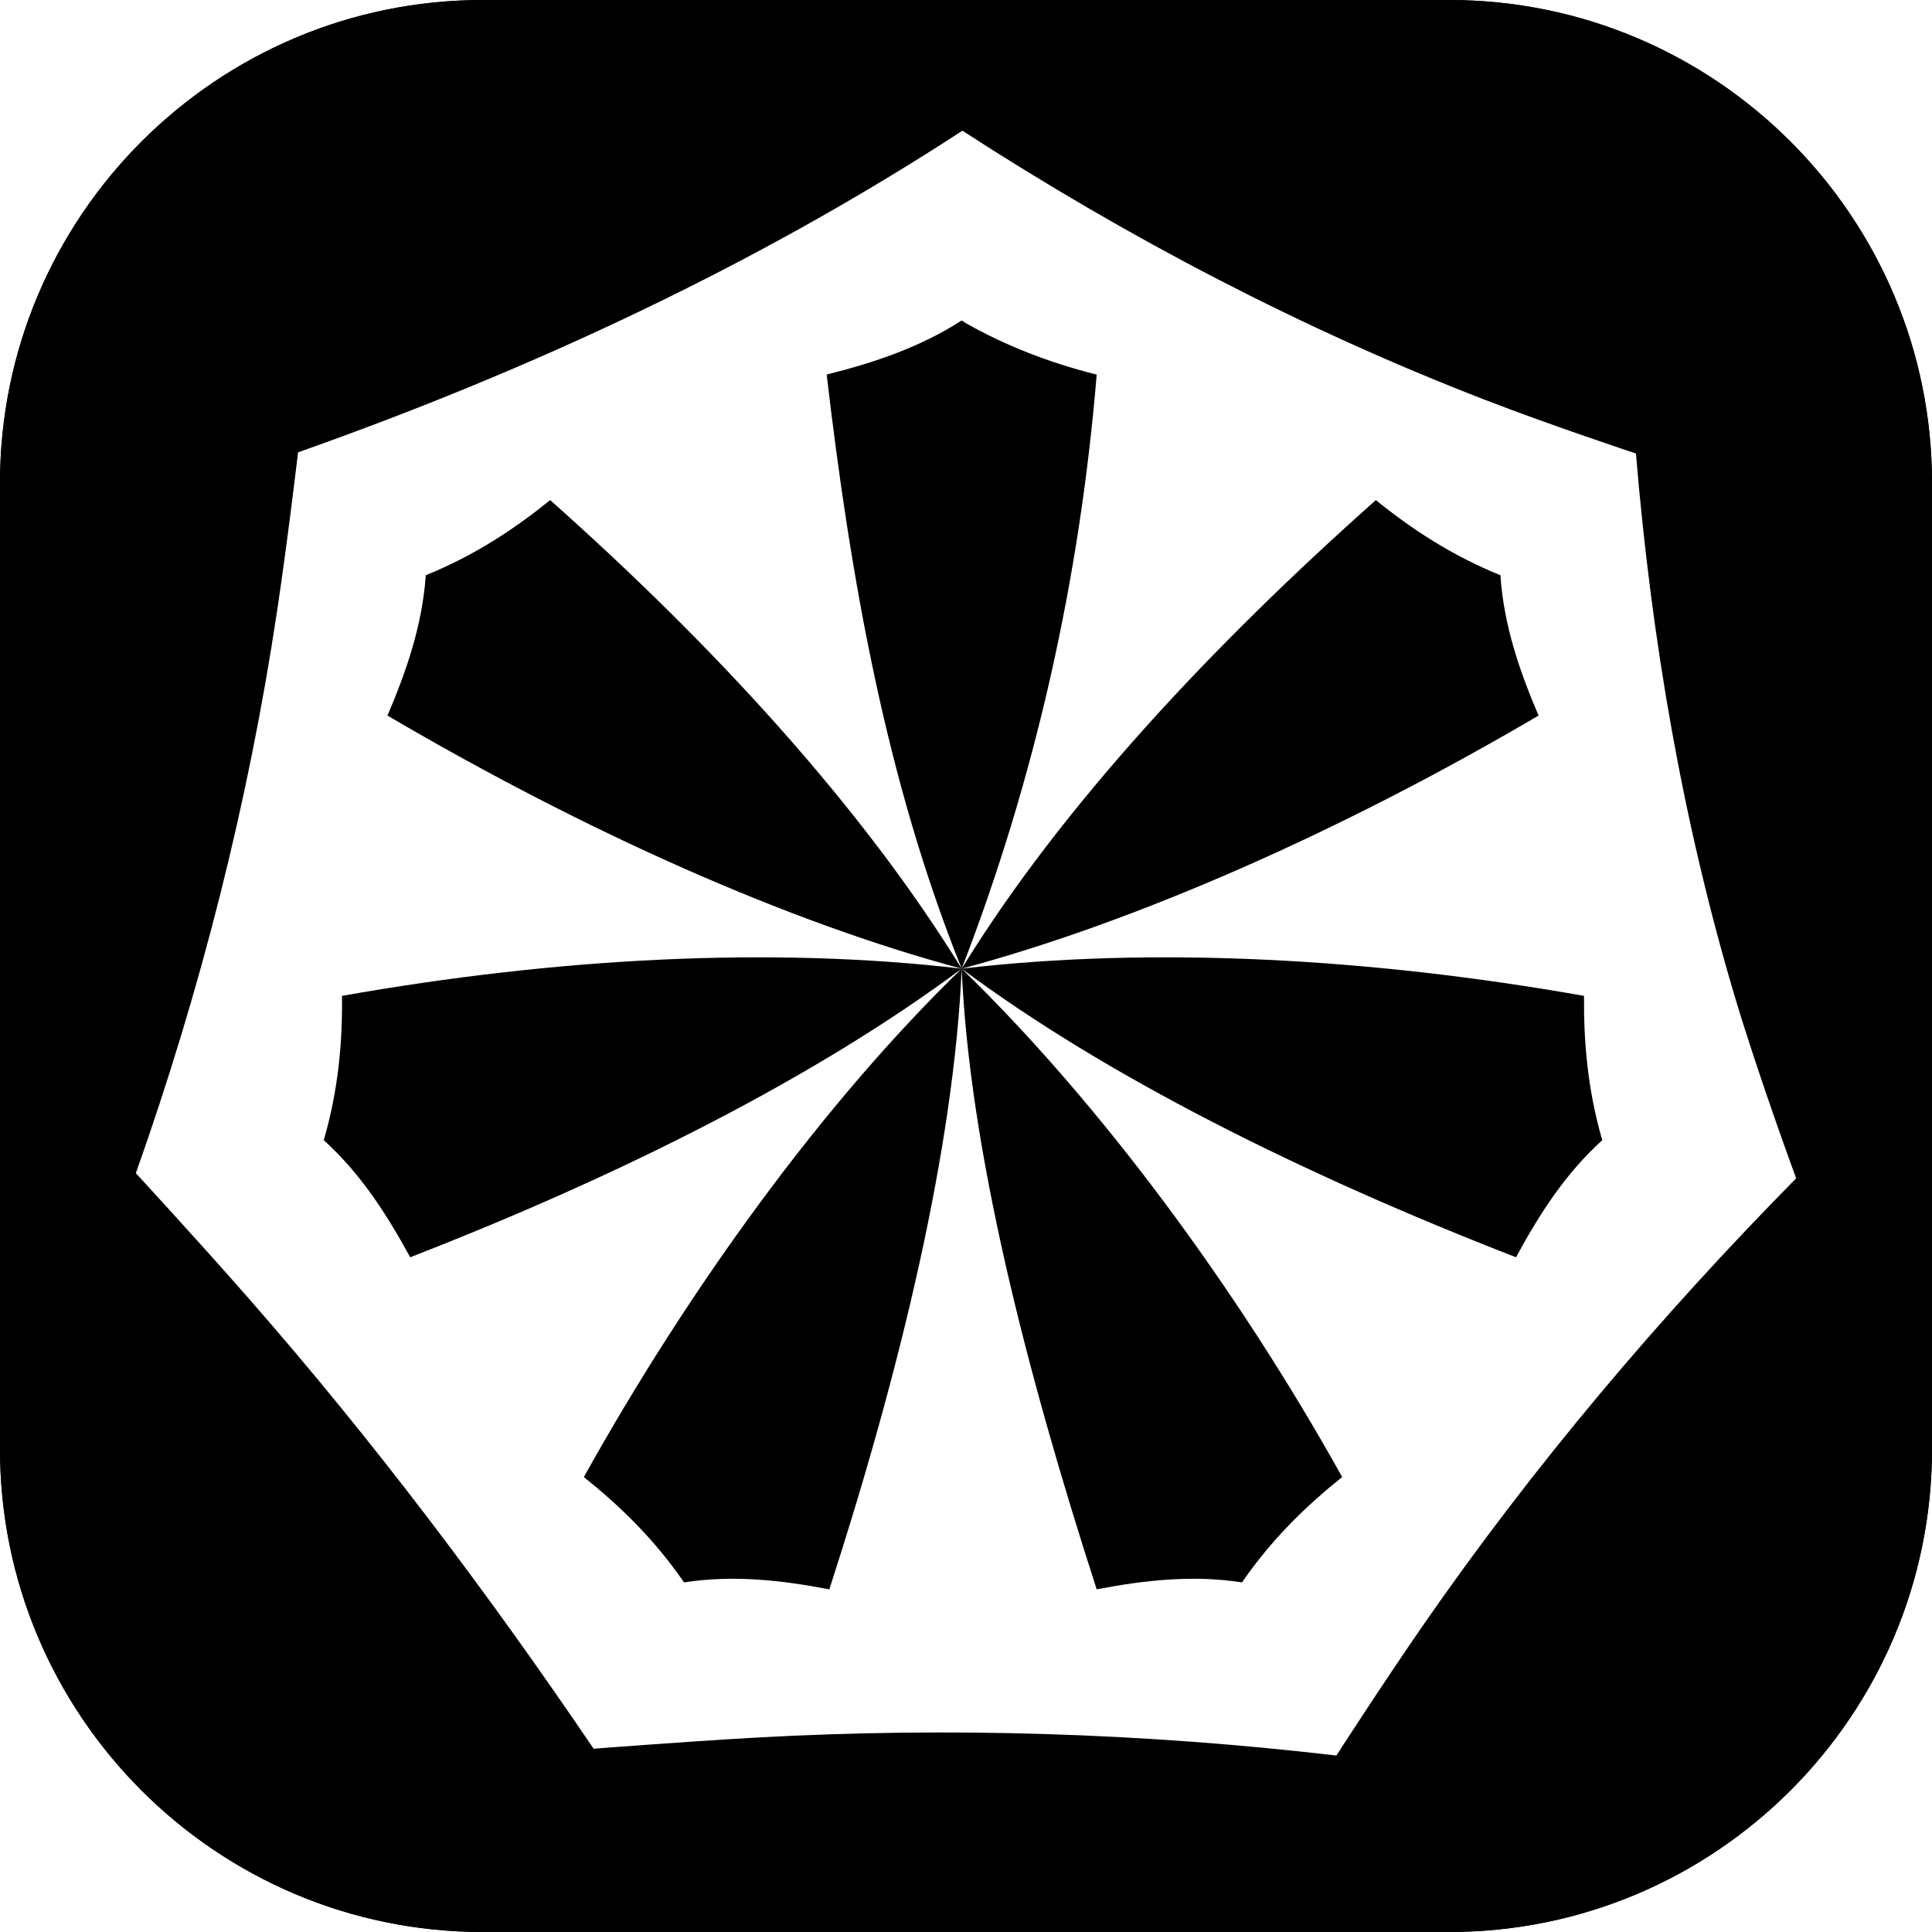
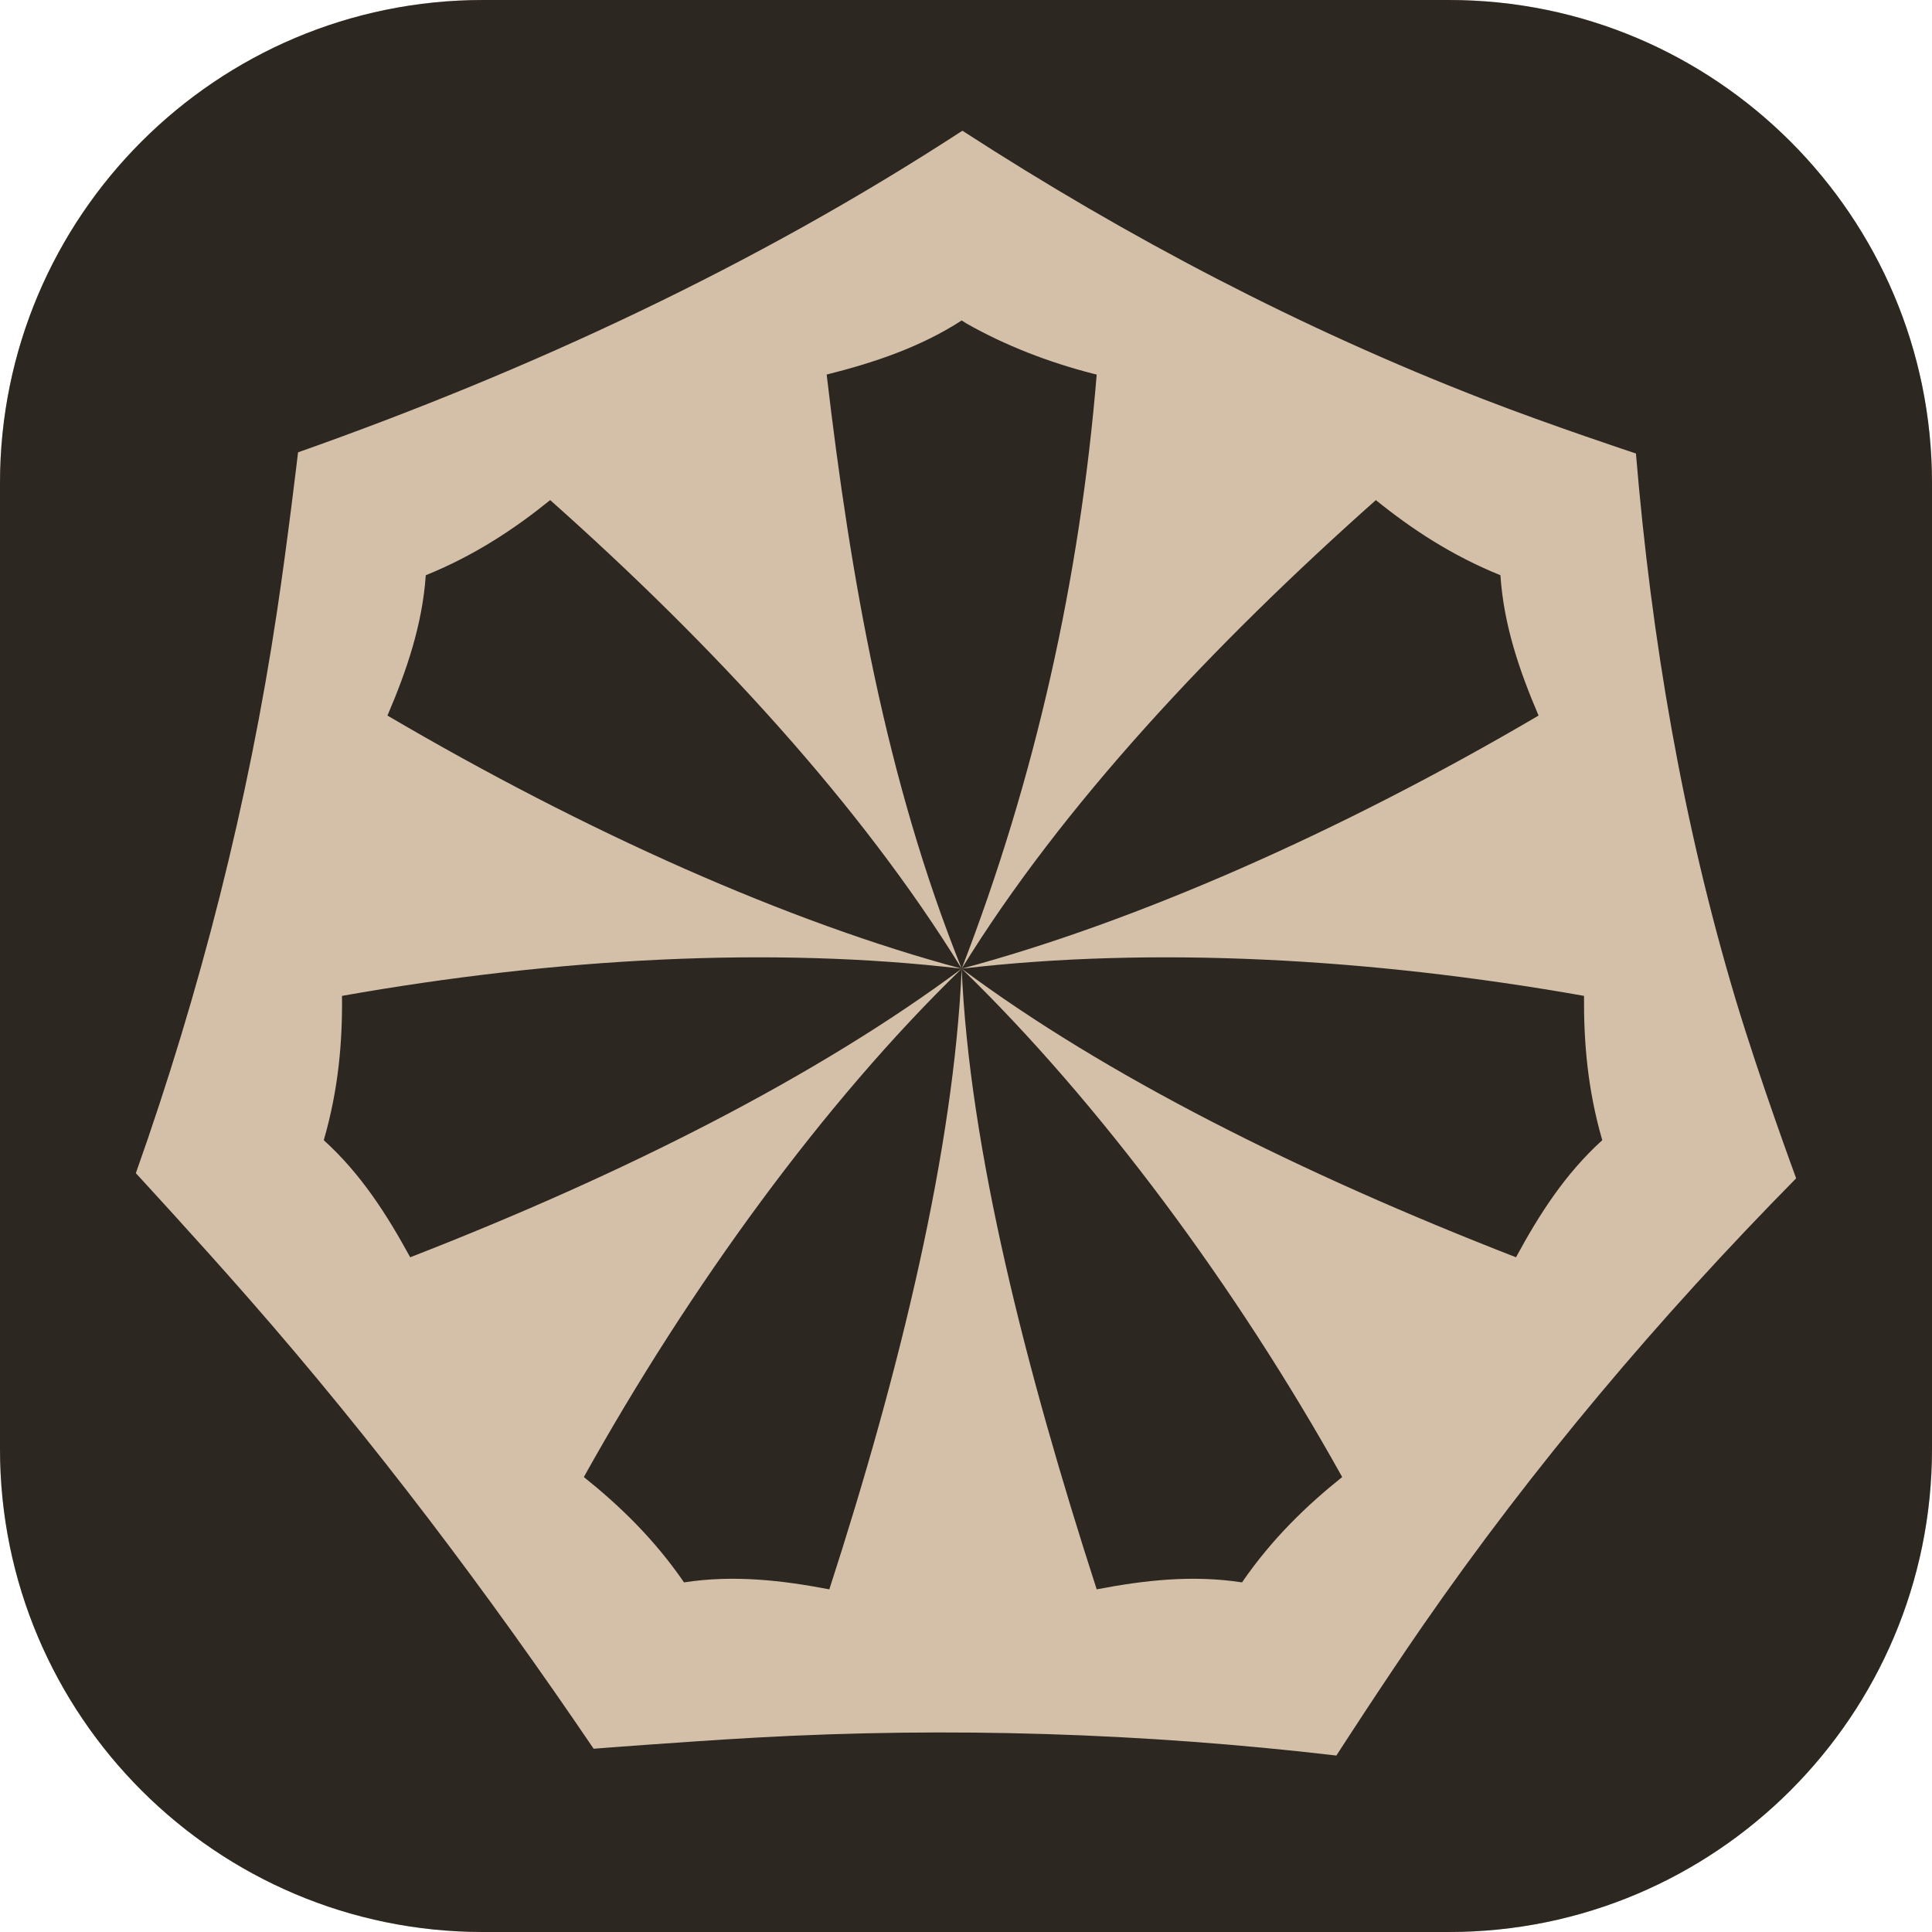
<svg xmlns="http://www.w3.org/2000/svg" width="100%" height="100%" viewBox="0 0 128 128" version="1.1" xml:space="preserve" style="fill-rule:evenodd;clip-rule:evenodd;stroke-linejoin:round;stroke-miterlimit:2;">
-   <path id="B" d="M128,32L128,96C128,113.661 113.661,128 96,128L32,128C14.339,128 0,113.661 0,96L0,32C0,14.339 14.339,0 32,0L96,0C113.661,0 128,14.339 128,32ZM63.692,8.705C50.055,17.584 35.176,24.518 19.747,29.968C19.747,29.968 19.066,35.771 18.352,40.518C16.451,53.188 13.275,65.672 9,77.727C9,77.727 13.099,82.166 16.495,86.045C24.758,95.474 32.308,105.507 39.33,115.858C39.33,115.858 45.22,115.397 50.066,115.122C62.901,114.408 75.769,114.815 88.538,116.309C88.538,116.309 91.604,111.551 94.242,107.738C101.593,97.122 109.945,87.254 119,78.067C119,78.067 116.615,71.606 114.989,66.21C111.473,54.463 109.407,42.32 108.385,30.045C108.385,30.045 102.791,28.199 98.286,26.452C86.231,21.782 74.714,15.749 63.813,8.694C63.813,8.694 63.802,8.628 63.692,8.705ZM63.714,64.177C72.824,73.012 81.901,85.254 88.923,97.858C86.56,99.749 84.275,101.946 82.286,104.837C79,104.331 75.813,104.694 72.659,105.298C67.956,90.76 64.22,76.056 63.714,64.177ZM63.714,64.177C52.22,61.1 38.846,55.144 25.67,47.408C26.934,44.452 27.978,41.419 28.209,38.111C31.462,36.793 34.099,35.034 36.451,33.133C47.231,42.716 57.055,53.364 63.714,64.177ZM63.714,64.177C70.363,53.364 80.374,42.716 91.154,33.133C93.505,35.034 96.154,36.793 99.407,38.111C99.626,41.419 100.67,44.452 101.934,47.408C88.769,55.144 75.198,61.1 63.714,64.177ZM63.714,64.177C76.319,62.694 90.736,63.463 104.945,65.979C104.923,69.012 105.176,72.166 106.154,75.54C103.692,77.771 101.967,80.474 100.44,83.298C86.198,77.76 73.242,71.276 63.714,64.177ZM63.714,64.177C63.198,76.056 59.659,90.76 54.945,105.298C51.791,104.694 48.604,104.331 45.319,104.837C43.33,101.946 41.044,99.749 38.681,97.858C45.703,85.254 54.593,73.012 63.714,64.177ZM63.714,64.177C58.692,51.694 56.341,38.243 54.769,24.815C57.901,24.034 61,22.99 63.714,21.232C63.802,21.287 63.901,21.342 63.989,21.408C66.615,22.902 69.451,23.99 72.385,24.749L72.659,24.815C71.549,38.309 68.593,51.573 63.714,64.177ZM63.714,64.177C54.176,71.276 41.418,77.76 27.176,83.298C25.637,80.474 23.912,77.771 21.451,75.54C22.429,72.166 22.692,69.012 22.659,65.979C36.868,63.463 51.099,62.694 63.714,64.177Z" />
-   <path d="M128,32L128,96C128,113.661 113.661,128 96,128L32,128C14.339,128 0,113.661 0,96L0,32C0,14.339 14.339,0 32,0L96,0C113.661,0 128,14.339 128,32ZM126.667,32C126.667,15.075 112.925,1.333 96,1.333L32,1.333C15.075,1.333 1.333,15.075 1.333,32L1.333,96C1.333,112.925 15.075,126.667 32,126.667L96,126.667C112.925,126.667 126.667,112.925 126.667,96L126.667,32Z" />
+   <path id="A" d="M128,32C128,14.339 113.661,0 96,0L32,0C14.339,0 0,14.339 0,32L0,96C0,113.661 14.339,128 32,128L96,128C113.661,128 128,113.661 128,96L128,32Z" style="fill:rgb(212,192,168);" />
+   <path id="B" d="M128,32L128,96C128,113.661 113.661,128 96,128L32,128C14.339,128 0,113.661 0,96L0,32C0,14.339 14.339,0 32,0L96,0C113.661,0 128,14.339 128,32ZM63.692,8.705C50.055,17.584 35.176,24.518 19.747,29.968C19.747,29.968 19.066,35.771 18.352,40.518C16.451,53.188 13.275,65.672 9,77.727C9,77.727 13.099,82.166 16.495,86.045C24.758,95.474 32.308,105.507 39.33,115.858C39.33,115.858 45.22,115.397 50.066,115.122C62.901,114.408 75.769,114.815 88.538,116.309C88.538,116.309 91.604,111.551 94.242,107.738C101.593,97.122 109.945,87.254 119,78.067C119,78.067 116.615,71.606 114.989,66.21C111.473,54.463 109.407,42.32 108.385,30.045C108.385,30.045 102.791,28.199 98.286,26.452C86.231,21.782 74.714,15.749 63.813,8.694C63.813,8.694 63.802,8.628 63.692,8.705ZM63.714,64.177C72.824,73.012 81.901,85.254 88.923,97.858C86.56,99.749 84.275,101.946 82.286,104.837C79,104.331 75.813,104.694 72.659,105.298C67.956,90.76 64.22,76.056 63.714,64.177ZM63.714,64.177C52.22,61.1 38.846,55.144 25.67,47.408C26.934,44.452 27.978,41.419 28.209,38.111C31.462,36.793 34.099,35.034 36.451,33.133C47.231,42.716 57.055,53.364 63.714,64.177ZM63.714,64.177C70.363,53.364 80.374,42.716 91.154,33.133C93.505,35.034 96.154,36.793 99.407,38.111C99.626,41.419 100.67,44.452 101.934,47.408C88.769,55.144 75.198,61.1 63.714,64.177ZM63.714,64.177C76.319,62.694 90.736,63.463 104.945,65.979C104.923,69.012 105.176,72.166 106.154,75.54C103.692,77.771 101.967,80.474 100.44,83.298C86.198,77.76 73.242,71.276 63.714,64.177ZM63.714,64.177C63.198,76.056 59.659,90.76 54.945,105.298C51.791,104.694 48.604,104.331 45.319,104.837C43.33,101.946 41.044,99.749 38.681,97.858C45.703,85.254 54.593,73.012 63.714,64.177ZM63.714,64.177C58.692,51.694 56.341,38.243 54.769,24.815C57.901,24.034 61,22.99 63.714,21.232C63.802,21.287 63.901,21.342 63.989,21.408C66.615,22.902 69.451,23.99 72.385,24.749L72.659,24.815C71.549,38.309 68.593,51.573 63.714,64.177ZM63.714,64.177C54.176,71.276 41.418,77.76 27.176,83.298C25.637,80.474 23.912,77.771 21.451,75.54C22.429,72.166 22.692,69.012 22.659,65.979C36.868,63.463 51.099,62.694 63.714,64.177Z" style="fill:rgb(44,39,32);" />
</svg>
